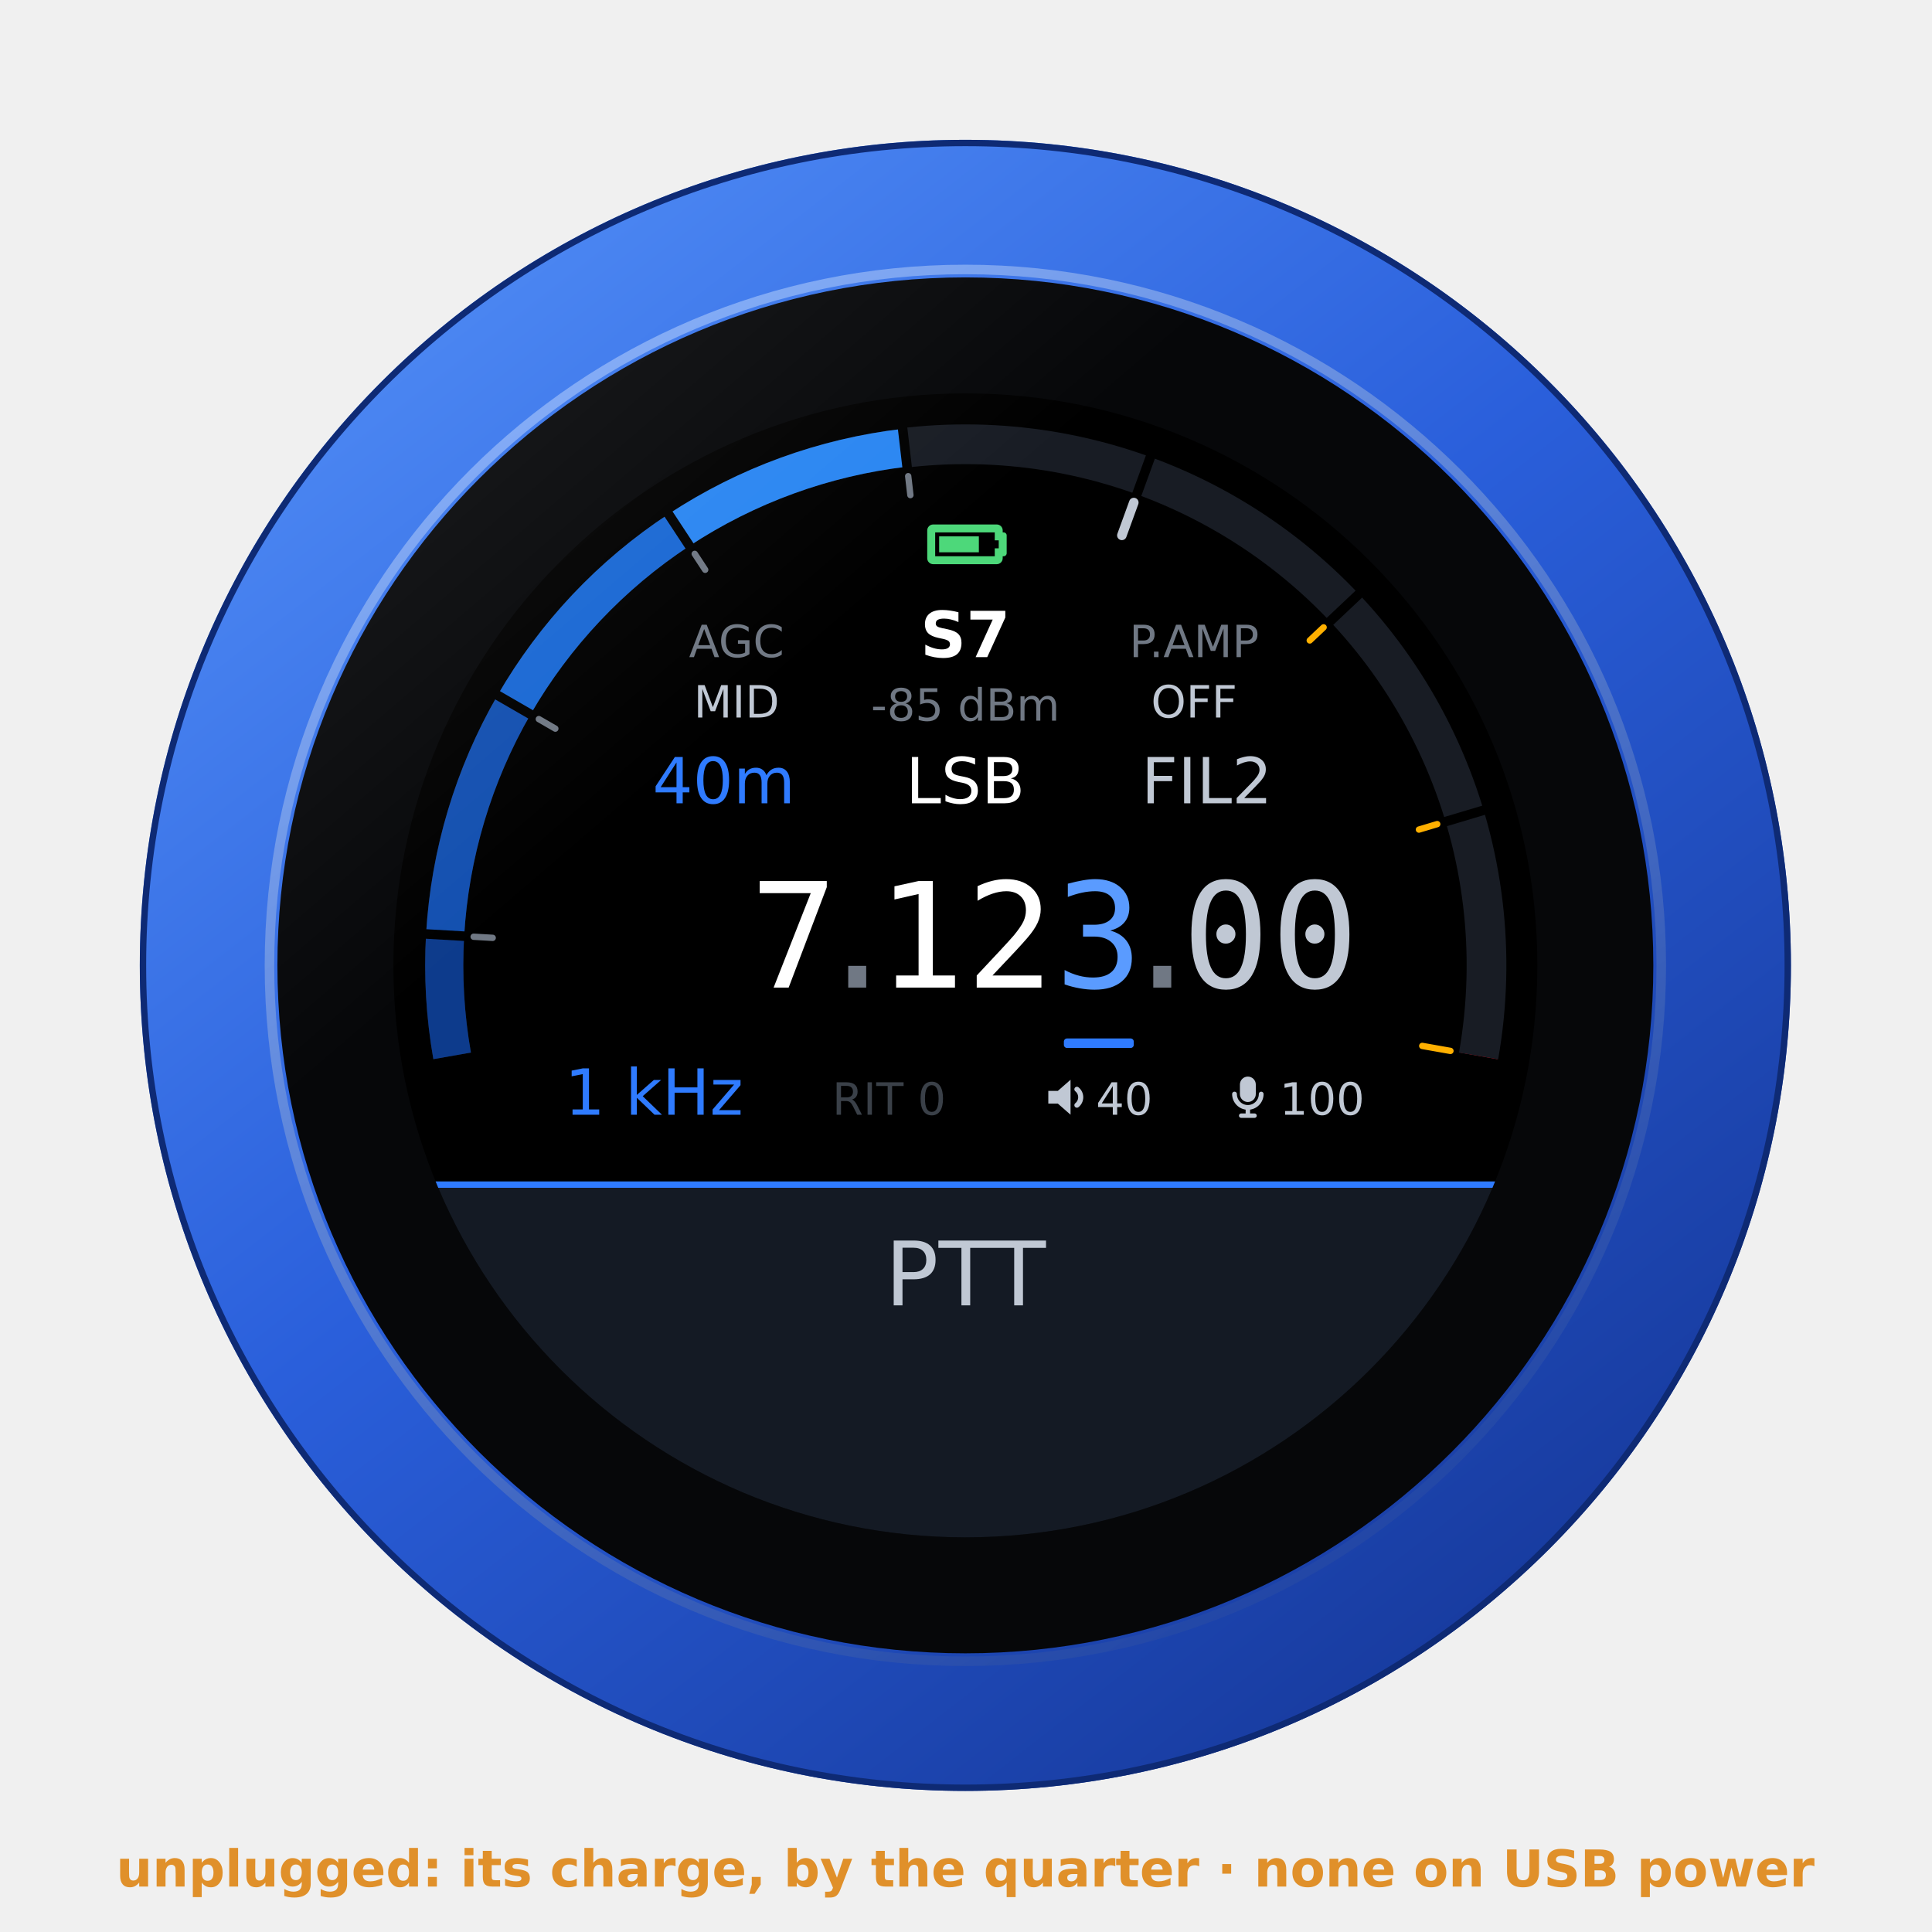
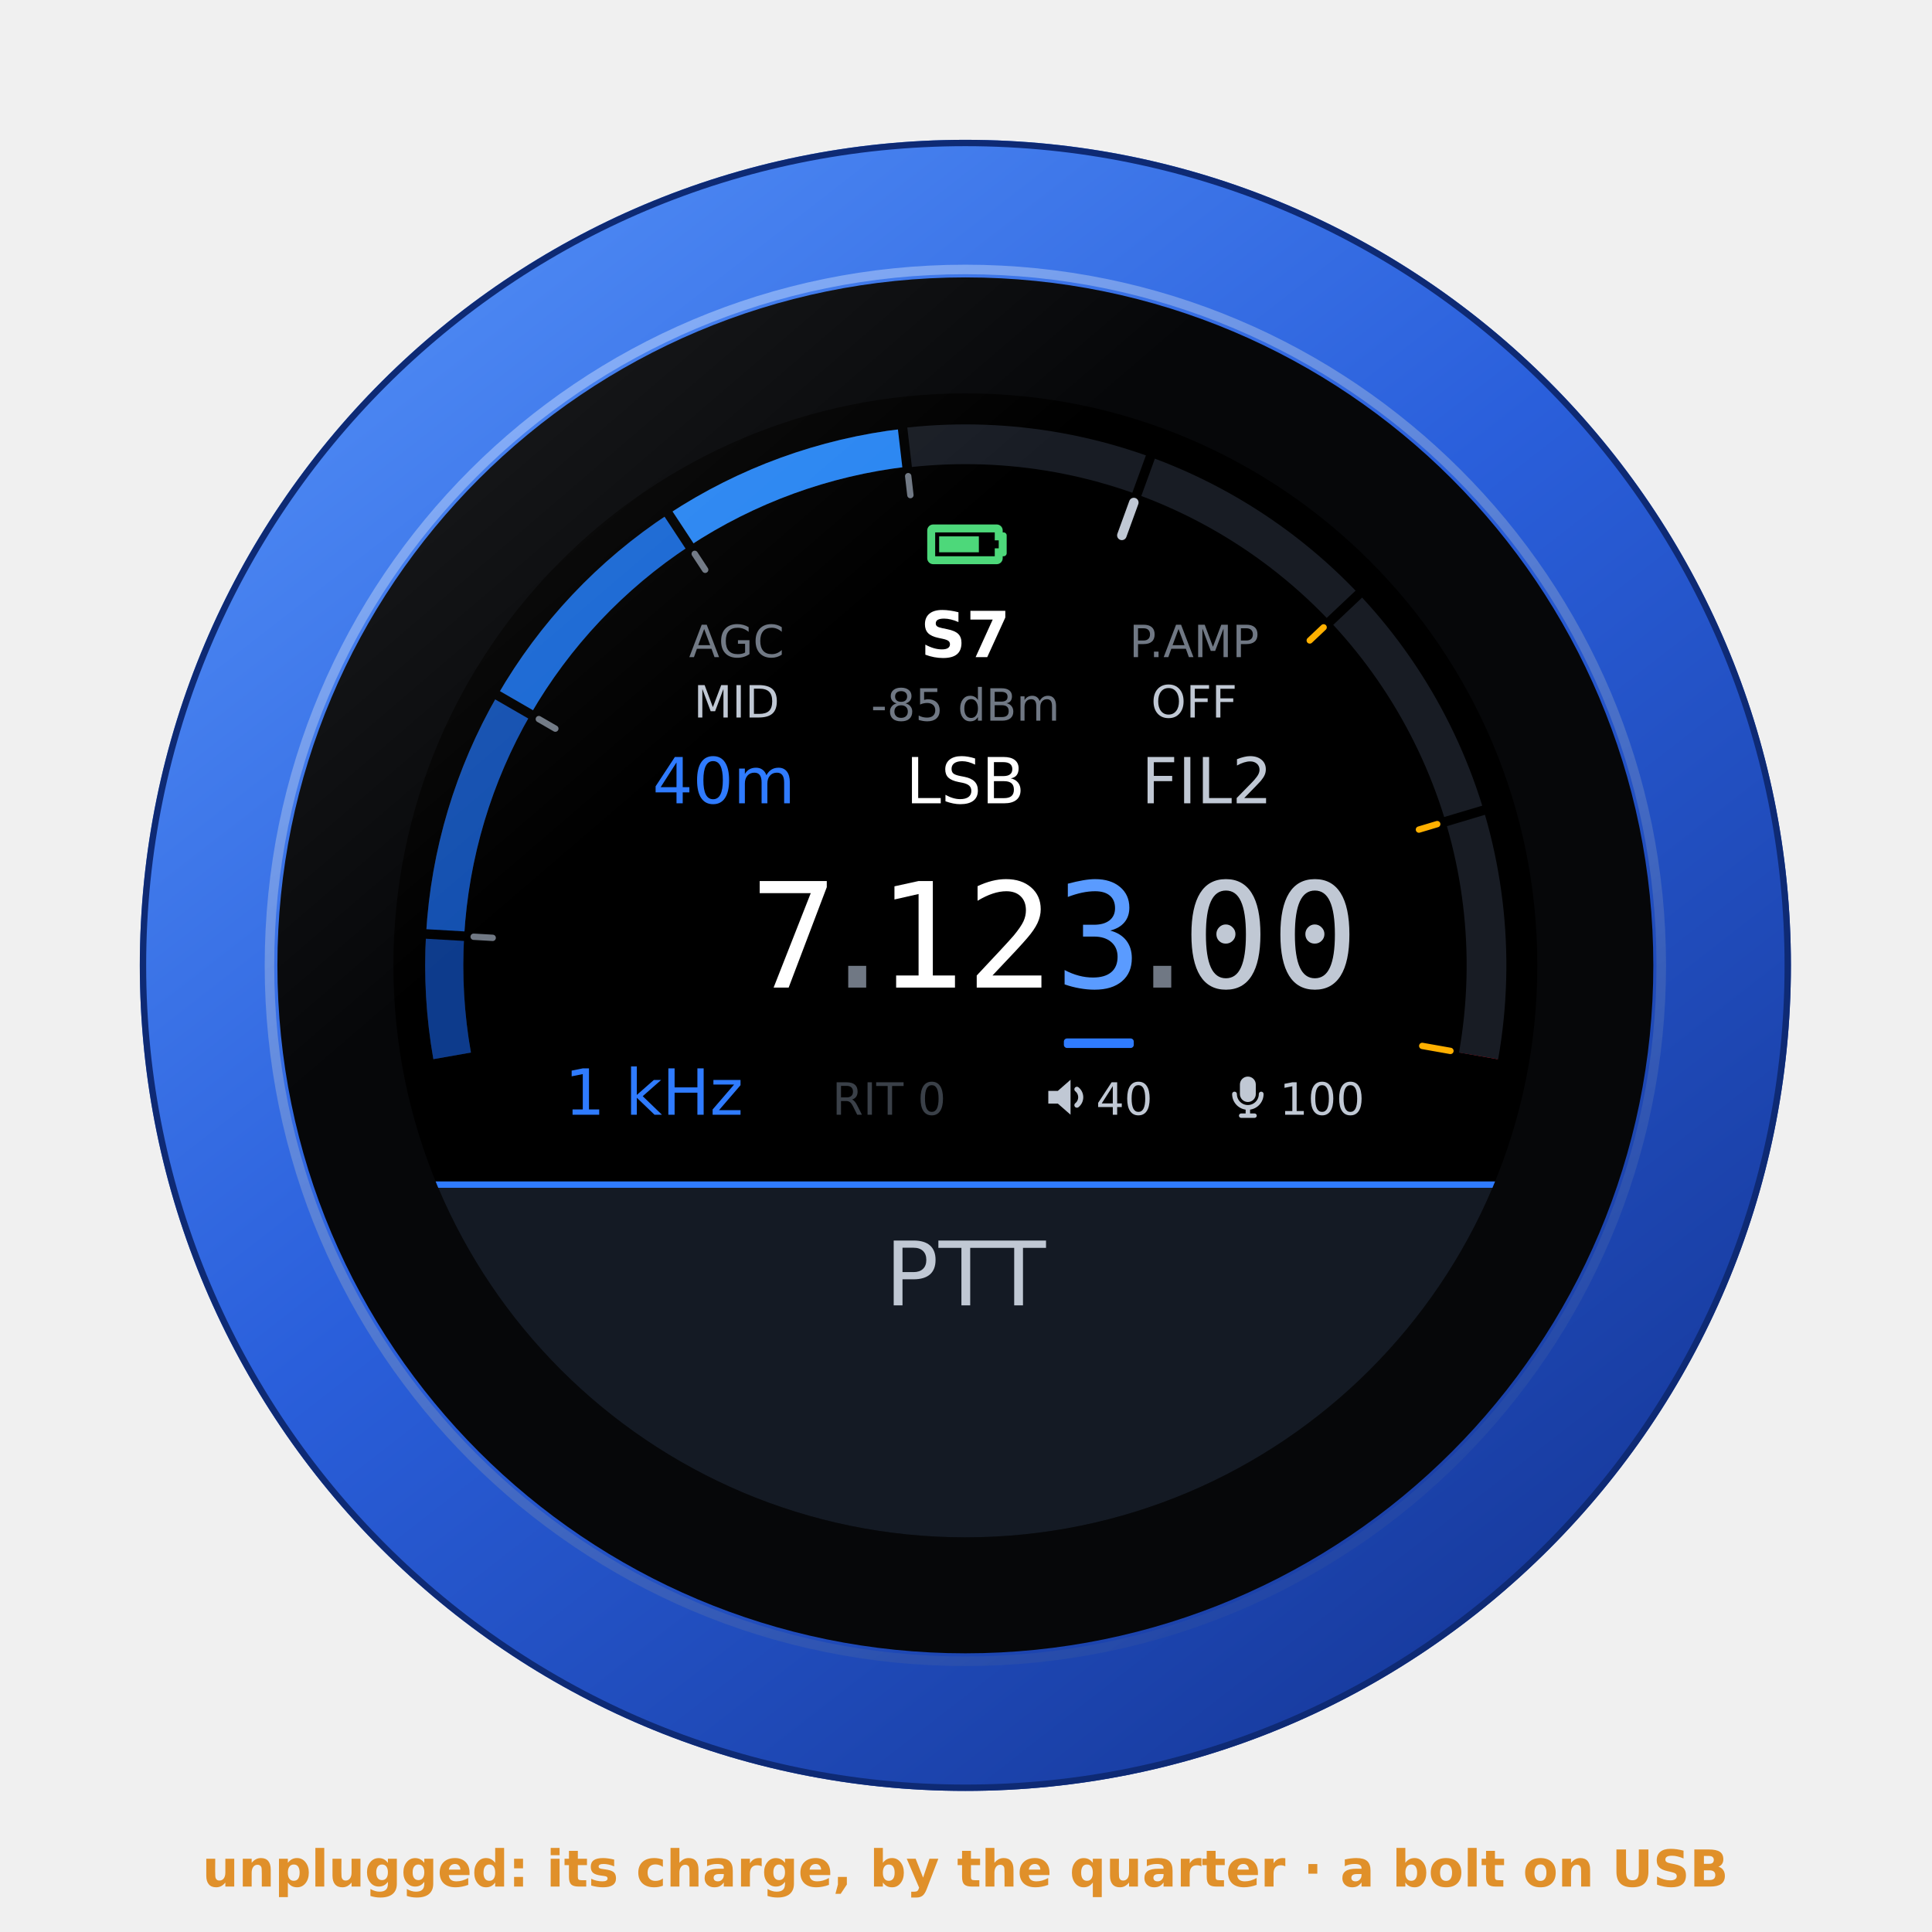
<svg xmlns="http://www.w3.org/2000/svg" viewBox="0 0 608 608" width="608" height="608" role="img" aria-label="On its own battery: the knob's charge at the top of the arc">
  <defs>
    <clipPath id="icom-24-glass">
      <circle cx="180" cy="180" r="180" />
    </clipPath>
    <linearGradient id="icom-24-alu" x1="0.15" y1="0.05" x2="0.85" y2="0.95">
      <stop offset="0" stop-color="#4F8BF5" />
      <stop offset="0.45" stop-color="#2A5FDB" />
      <stop offset="1" stop-color="#16389A" />
    </linearGradient>
    <linearGradient id="icom-24-chamfer" x1="0.2" y1="0" x2="0.8" y2="1">
      <stop offset="0" stop-color="#9CC0FF" />
      <stop offset="1" stop-color="#1B3F9E" />
    </linearGradient>
    <linearGradient id="icom-24-gloss" x1="0" y1="0" x2="0.6" y2="0.7">
      <stop offset="0" stop-color="#FFFFFF" stop-opacity="0.10" />
      <stop offset="0.5" stop-color="#FFFFFF" stop-opacity="0" />
    </linearGradient>
    <linearGradient id="icom-24-upd" x1="0" y1="0" x2="0" y2="1">
      <stop offset="0" stop-color="#262015" />
      <stop offset="1" stop-color="#0C0E13" />
    </linearGradient>
    <marker id="icom-24-arrow" viewBox="0 0 10 10" refX="7" refY="5" markerWidth="7" markerHeight="7" orient="auto-start-reverse">
      <path d="M0,1 L10,5 L0,9 z" fill="#E0902A" />
    </marker>
  </defs>
  <circle cx="303.8" cy="303.8" r="259.8" fill="url(#icom-24-alu)" />
  <circle cx="303.8" cy="303.8" r="258.8" fill="none" stroke="#0E2A74" stroke-width="2" />
  <circle cx="303.8" cy="303.8" r="219.0" fill="none" stroke="url(#icom-24-chamfer)" stroke-width="3" opacity="0.8" />
  <circle cx="303.8" cy="303.8" r="216.5" fill="#060709" />
  <g transform="translate(123.8,123.8)">
    <g clip-path="url(#icom-24-glass)">
      <rect x="0" y="0" width="360" height="360" fill="#000000" />
      <path d="M18.49,208.48 A164.00,164.00 0 1 1 341.51,208.48" fill="none" stroke="#181C24" stroke-width="12" />
      <path d="M18.49,208.48 A164.00,164.00 0 0 1 16.28,170.46" fill="none" stroke="#0D3B8C" stroke-width="12" />
      <path d="M16.28,170.46 A164.00,164.00 0 0 1 37.97,98.00" fill="none" stroke="#1350B0" stroke-width="12" />
      <path d="M37.97,98.00 A164.00,164.00 0 0 1 89.88,42.98" fill="none" stroke="#1A68D4" stroke-width="12" />
      <path d="M89.88,42.98 A164.00,164.00 0 0 1 160.96,17.11" fill="none" stroke="#2A86F2" stroke-width="12" />
      <path d="M160.96,17.11 A164.00,164.00 0 0 1 236.09,25.89" fill="none" stroke="#46A8FF" stroke-width="12" />
      <path d="M236.09,25.89 A164.00,164.00 0 0 1 299.29,67.46" fill="none" stroke="#FF6A5A" stroke-width="12" />
      <path d="M299.29,67.46 A164.00,164.00 0 0 1 337.11,132.96" fill="none" stroke="#FF4040" stroke-width="12" />
      <path d="M337.11,132.96 A164.00,164.00 0 0 1 341.51,208.48" fill="none" stroke="#E60012" stroke-width="12" />
      <path d="M341.51,208.48 A164.00,164.00 0 1 0 18.49,208.48" fill="none" stroke="#181C24" stroke-width="12.5" stroke-dasharray="305.32 582.47" />
      <line x1="23.27" y1="170.87" x2="9.29" y2="170.06" stroke="#000000" stroke-width="3" />
      <line x1="44.03" y1="101.50" x2="31.91" y2="94.50" stroke="#000000" stroke-width="3" />
      <line x1="93.73" y1="48.83" x2="86.03" y2="37.13" stroke="#000000" stroke-width="3" />
      <line x1="161.77" y1="24.06" x2="160.15" y2="10.16" stroke="#000000" stroke-width="3" />
      <line x1="233.70" y1="32.47" x2="238.49" y2="19.31" stroke="#000000" stroke-width="3" />
      <line x1="294.20" y1="72.26" x2="304.38" y2="62.65" stroke="#000000" stroke-width="3" />
      <line x1="330.40" y1="134.97" x2="343.82" y2="130.96" stroke="#000000" stroke-width="3" />
      <line x1="31.25" y1="171.34" x2="25.26" y2="170.99" stroke="#707884" stroke-width="2" stroke-linecap="round" />
      <line x1="50.96" y1="105.50" x2="45.77" y2="102.50" stroke="#707884" stroke-width="2" stroke-linecap="round" />
      <line x1="98.12" y1="55.51" x2="94.83" y2="50.50" stroke="#707884" stroke-width="2" stroke-linecap="round" />
      <line x1="162.70" y1="32.01" x2="162.01" y2="26.05" stroke="#707884" stroke-width="2" stroke-linecap="round" />
      <line x1="229.25" y1="44.68" x2="233.01" y2="34.35" stroke="#C0C8D4" stroke-width="3" stroke-linecap="round" />
      <line x1="288.38" y1="77.75" x2="292.74" y2="73.63" stroke="#FFB000" stroke-width="2" stroke-linecap="round" />
      <line x1="322.74" y1="137.27" x2="328.49" y2="135.55" stroke="#FFB000" stroke-width="2" stroke-linecap="round" />
      <line x1="323.78" y1="205.35" x2="332.65" y2="206.92" stroke="#FFB000" stroke-width="2" stroke-linecap="round" />
      <text x="180.0" y="83.0" font-size="20" fill="#FFFFFF" font-family="DejaVu Sans,Verdana,sans-serif" font-weight="700" text-anchor="middle">S7</text>
      <text x="180.0" y="103.0" font-size="14" fill="#707884" font-family="DejaVu Sans,Verdana,sans-serif" font-weight="400" text-anchor="middle">-85 dBm</text>
      <text x="108.0" y="83.0" font-size="14" fill="#707884" font-family="DejaVu Sans,Verdana,sans-serif" font-weight="400" text-anchor="middle">AGC</text>
      <text x="108.0" y="102.0" font-size="14" fill="#C0C8D4" font-family="DejaVu Sans,Verdana,sans-serif" font-weight="400" text-anchor="middle">MID</text>
      <text x="252.0" y="83.0" font-size="14" fill="#707884" font-family="DejaVu Sans,Verdana,sans-serif" font-weight="400" text-anchor="middle">P.AMP</text>
      <text x="252.0" y="102.0" font-size="14" fill="#C0C8D4" font-family="DejaVu Sans,Verdana,sans-serif" font-weight="400" text-anchor="middle">OFF</text>
      <text x="104.0" y="129.0" font-size="20" fill="#2F7BFF" font-family="DejaVu Sans,Verdana,sans-serif" font-weight="400" text-anchor="middle">40m</text>
      <text x="180.0" y="129.0" font-size="20" fill="#FFFFFF" font-family="DejaVu Sans,Verdana,sans-serif" font-weight="400" text-anchor="middle">LSB</text>
      <text x="256.0" y="129.0" font-size="20" fill="#C0C8D4" font-family="DejaVu Sans,Verdana,sans-serif" font-weight="400" text-anchor="middle">FIL2</text>
      <text x="126.0" y="187.0" font-size="46" fill="#FFFFFF" font-family="Hack,DejaVu Sans Mono,Menlo,Consolas,monospace" font-weight="400" text-anchor="middle" textLength="28" lengthAdjust="spacingAndGlyphs">7</text>
      <text x="146.0" y="187.0" font-size="46" fill="#707884" font-family="Hack,DejaVu Sans Mono,Menlo,Consolas,monospace" font-weight="400" text-anchor="middle" textLength="28" lengthAdjust="spacingAndGlyphs">.</text>
      <text x="166.0" y="187.0" font-size="46" fill="#FFFFFF" font-family="Hack,DejaVu Sans Mono,Menlo,Consolas,monospace" font-weight="400" text-anchor="middle" textLength="28" lengthAdjust="spacingAndGlyphs">1</text>
      <text x="194.0" y="187.0" font-size="46" fill="#FFFFFF" font-family="Hack,DejaVu Sans Mono,Menlo,Consolas,monospace" font-weight="400" text-anchor="middle" textLength="28" lengthAdjust="spacingAndGlyphs">2</text>
      <text x="222.0" y="187.0" font-size="46" fill="#5A9BFF" font-family="Hack,DejaVu Sans Mono,Menlo,Consolas,monospace" font-weight="400" text-anchor="middle" textLength="28" lengthAdjust="spacingAndGlyphs">3</text>
      <text x="242.0" y="187.0" font-size="46" fill="#707884" font-family="Hack,DejaVu Sans Mono,Menlo,Consolas,monospace" font-weight="400" text-anchor="middle" textLength="28" lengthAdjust="spacingAndGlyphs">.</text>
      <text x="262.0" y="187.0" font-size="46" fill="#C0C8D4" font-family="Hack,DejaVu Sans Mono,Menlo,Consolas,monospace" font-weight="400" text-anchor="middle" textLength="28" lengthAdjust="spacingAndGlyphs">0</text>
      <text x="290.0" y="187.0" font-size="46" fill="#C0C8D4" font-family="Hack,DejaVu Sans Mono,Menlo,Consolas,monospace" font-weight="400" text-anchor="middle" textLength="28" lengthAdjust="spacingAndGlyphs">0</text>
      <rect x="211" y="203" width="22" height="3" rx="1" fill="#2F7BFF" />
      <text x="82.0" y="227.0" font-size="20" fill="#2F7BFF" font-family="DejaVu Sans,Verdana,sans-serif" font-weight="400" text-anchor="middle">1 kHz</text>
      <text x="156.0" y="227.0" font-size="14" fill="#3A4048" font-family="DejaVu Sans,Verdana,sans-serif" font-weight="400" text-anchor="middle">RIT 0</text>
      <g transform="translate(206.1,216.0)" fill="#C0C8D4">
        <path d="M0,3.5 h3 l4,-3.5 v11 l-4,-3.5 h-3 z" />
        <path d="M9,3 a3.2,3.2 0 0 1 0,5" fill="none" stroke="#C0C8D4" stroke-width="1.6" stroke-linecap="round" />
      </g>
      <text x="221.1" y="227.0" font-size="14" fill="#C0C8D4" font-family="DejaVu Sans,Verdana,sans-serif" font-weight="400" text-anchor="start">40</text>
      <g transform="translate(263.9,215.0)" fill="#C0C8D4">
        <rect x="2.5" y="0" width="5" height="8" rx="2.5" />
        <path d="M0.8,5.5 a4.2,4.2 0 0 0 8.4,0" fill="none" stroke="#C0C8D4" stroke-width="1.5" stroke-linecap="round" />
        <rect x="4.3" y="9.6" width="1.4" height="2.4" />
        <rect x="2.2" y="11.6" width="5.6" height="1.4" rx="0.7" />
      </g>
      <text x="278.9" y="227.0" font-size="14" fill="#C0C8D4" font-family="DejaVu Sans,Verdana,sans-serif" font-weight="400" text-anchor="start">100</text>
      <rect x="0" y="248" width="360" height="112" fill="#141A24" />
      <line x1="0" y1="249" x2="360" y2="249" stroke="#2F7BFF" stroke-width="2" />
      <text x="180.0" y="287.0" font-size="28" fill="#C0C8D4" font-family="DejaVu Sans,Verdana,sans-serif" font-weight="500" text-anchor="middle" xml:space="preserve">PTT</text>
      <path transform="translate(168.0,37.5) scale(0.0390625)" d="M544 160v64h32v64h-32v64H64V160h480m16-64H48c-26.51 0-48 21.49-48 48v224c0 26.51 21.49 48 48 48h512c26.51 0 48-21.49 48-48v-16h8c13.255 0 24-10.745 24-24V184c0-13.255-10.745-24-24-24h-8v-16c0-26.51-21.49-48-48-48zM416 192H96v128h320V192z" fill="#4DD87A" />
    </g>
  </g>
  <circle cx="303.8" cy="303.8" r="216.5" fill="url(#icom-24-gloss)" />
-   <text x="303.8" y="593.7" font-size="16" fill="#E0902A" font-family="DejaVu Sans,Verdana,sans-serif" font-weight="700" text-anchor="middle">unplugged: its charge, by the quarter  ·  none on USB power</text>
+   <text x="303.8" y="593.7" font-size="16" fill="#E0902A" font-family="DejaVu Sans,Verdana,sans-serif" font-weight="700" text-anchor="middle">unplugged: its charge, by the quarter  ·  a bolt on USB</text>
</svg>
